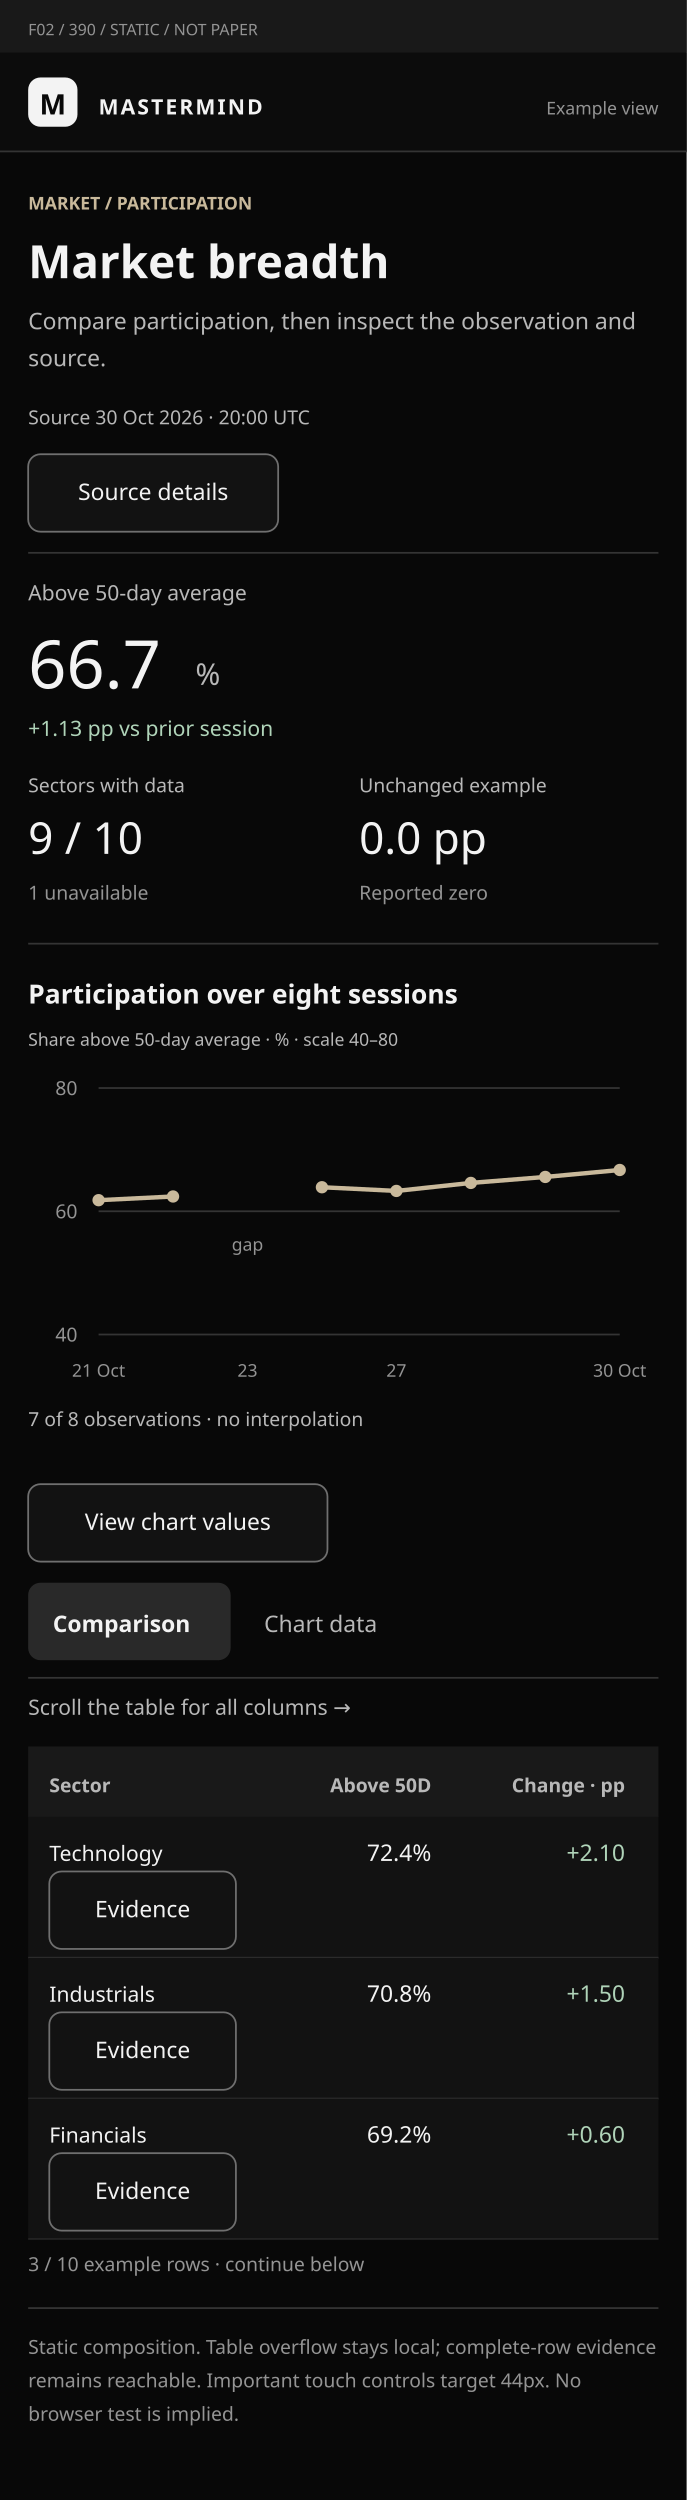
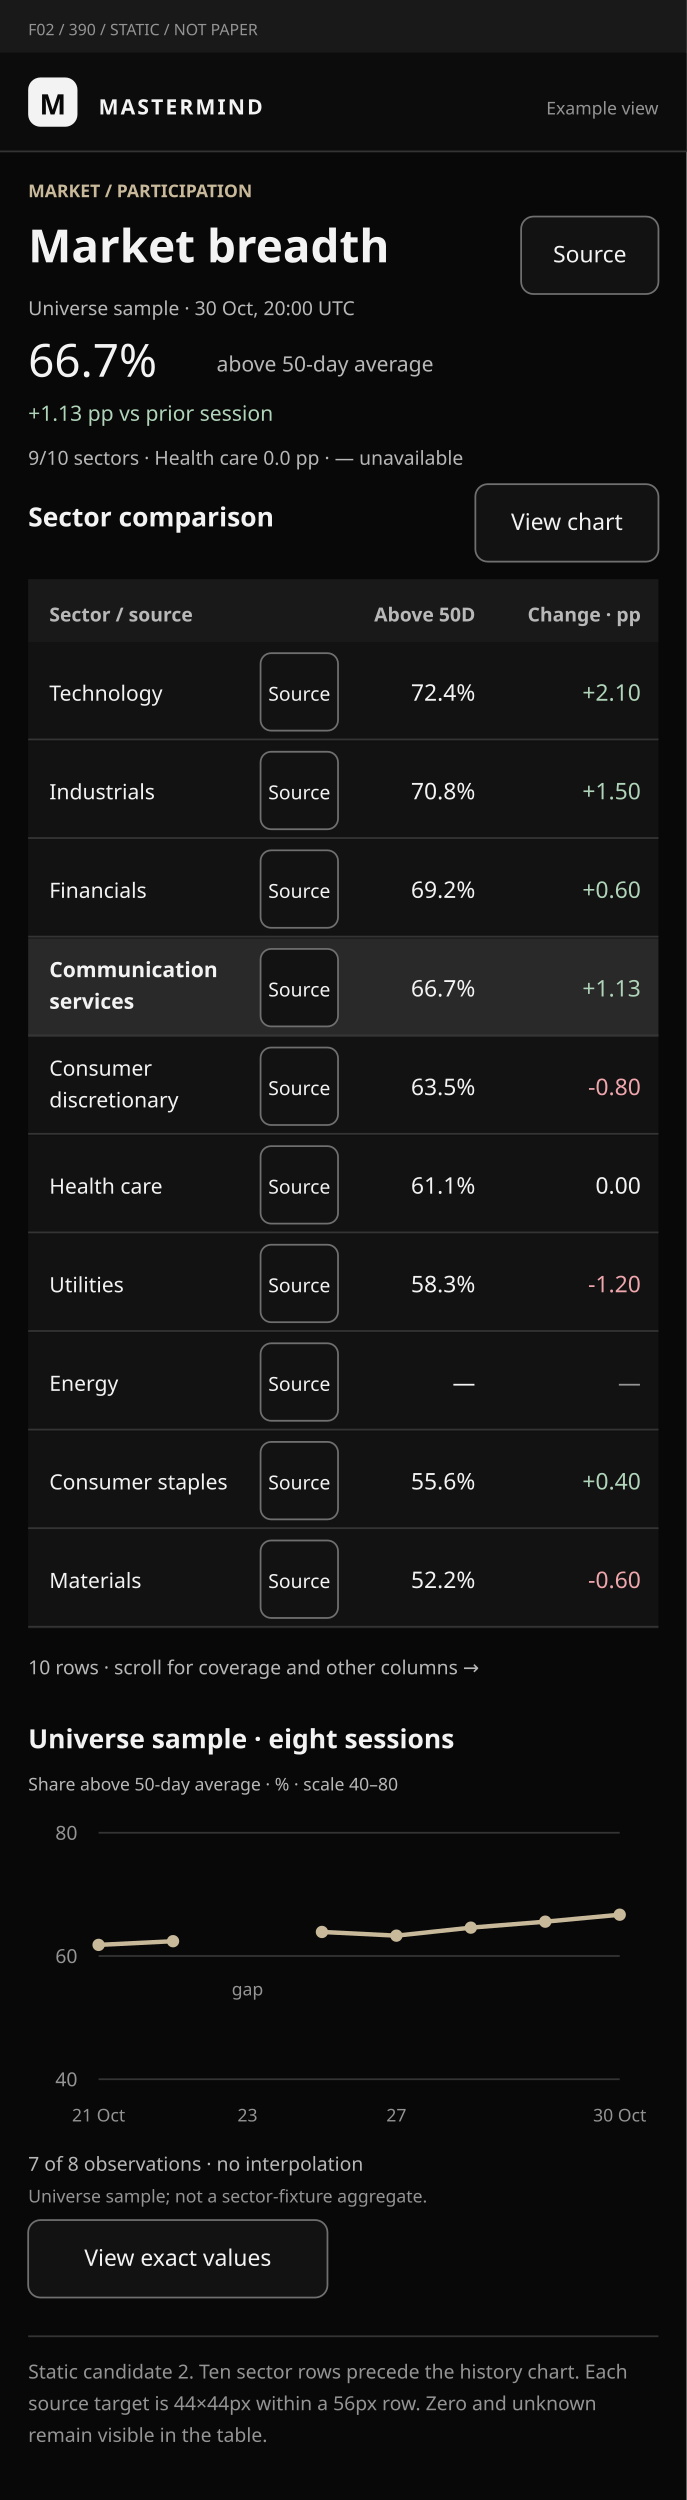
<svg xmlns="http://www.w3.org/2000/svg" width="390" height="1420" viewBox="0 0 390 1420" role="img" aria-labelledby="title desc" lang="en">
  <rect x="0" y="0" width="390" height="1420" rx="0" fill="#080808" />
  <rect x="0" y="0" width="390" height="30" rx="0" fill="#191919" />
  <text x="16" y="20" fill="#949494" font-size="9" font-weight="400" text-anchor="start" font-family="Noto Sans, DejaVu Sans, Arial, sans-serif">F02 / 390 / STATIC / NOT PAPER</text>
  <rect x="0" y="30" width="390" height="56" rx="0" fill="#0c0c0c" />
  <rect x="16" y="44" width="28" height="28" rx="7" fill="#f3f3f3" />
  <text x="30" y="65" fill="#080808" font-size="16" font-weight="650" text-anchor="middle" font-family="Noto Sans, DejaVu Sans, Arial, sans-serif">M</text>
  <text x="56" y="65" fill="#f3f3f3" font-size="12" font-weight="650" text-anchor="start" font-family="Noto Sans, DejaVu Sans, Arial, sans-serif" letter-spacing="1.2">MASTERMIND</text>
  <text x="374" y="65" fill="#949494" font-size="10" font-weight="400" text-anchor="end" font-family="Noto Sans, DejaVu Sans, Arial, sans-serif">Example view</text>
  <line x1="0" y1="86" x2="390" y2="86" stroke="#343434" stroke-width="1" />
-   <text x="16" y="119" fill="#c9b99b" font-size="10" font-weight="650" text-anchor="start" font-family="Noto Sans, DejaVu Sans, Arial, sans-serif">MARKET / PARTICIPATION</text>
-   <text x="16" y="158" fill="#f3f3f3" font-size="26" font-weight="650" text-anchor="start" font-family="Noto Sans, DejaVu Sans, Arial, sans-serif">Market breadth</text>
-   <text x="16" y="187" fill="#b8b8b8" font-size="13" font-weight="400" text-anchor="start" font-family="Noto Sans, DejaVu Sans, Arial, sans-serif">Compare participation, then inspect the observation and</text>
-   <text x="16" y="208" fill="#b8b8b8" font-size="13" font-weight="400" text-anchor="start" font-family="Noto Sans, DejaVu Sans, Arial, sans-serif">source.</text>
-   <text x="16" y="241" fill="#b8b8b8" font-size="11" font-weight="400" text-anchor="start" font-family="Noto Sans, DejaVu Sans, Arial, sans-serif">Source  30 Oct 2026 · 20:00 UTC</text>
-   <rect x="16" y="258" width="142" height="44" rx="7" fill="#121212" stroke="#6f6f6f" stroke-width="1" />
-   <text x="87.0" y="284.0" fill="#f3f3f3" font-size="13" font-weight="400" text-anchor="middle" font-family="Noto Sans, DejaVu Sans, Arial, sans-serif">Source details</text>
-   <line x1="16" y1="314" x2="374" y2="314" stroke="#343434" stroke-width="1" />
-   <text x="16" y="341" fill="#b8b8b8" font-size="12" font-weight="400" text-anchor="start" font-family="Noto Sans, DejaVu Sans, Arial, sans-serif">Above 50-day average</text>
-   <text x="16" y="391" fill="#f3f3f3" font-size="38" font-weight="400" text-anchor="start" font-family="Noto Sans, DejaVu Sans, Arial, sans-serif">66.7</text>
-   <text x="111" y="389" fill="#b8b8b8" font-size="17" font-weight="400" text-anchor="start" font-family="Noto Sans, DejaVu Sans, Arial, sans-serif">%</text>
-   <text x="16" y="418" fill="#b0d4b9" font-size="12" font-weight="400" text-anchor="start" font-family="Noto Sans, DejaVu Sans, Arial, sans-serif">+1.13 pp vs prior session</text>
-   <text x="16" y="450" fill="#b8b8b8" font-size="11" font-weight="400" text-anchor="start" font-family="Noto Sans, DejaVu Sans, Arial, sans-serif">Sectors with data</text>
-   <text x="204" y="450" fill="#b8b8b8" font-size="11" font-weight="400" text-anchor="start" font-family="Noto Sans, DejaVu Sans, Arial, sans-serif">Unchanged example</text>
-   <text x="16" y="485" fill="#f3f3f3" font-size="25" font-weight="400" text-anchor="start" font-family="Noto Sans, DejaVu Sans, Arial, sans-serif">9 / 10</text>
-   <text x="204" y="485" fill="#f3f3f3" font-size="25" font-weight="400" text-anchor="start" font-family="Noto Sans, DejaVu Sans, Arial, sans-serif">0.0 pp</text>
-   <text x="16" y="511" fill="#949494" font-size="11" font-weight="400" text-anchor="start" font-family="Noto Sans, DejaVu Sans, Arial, sans-serif">1 unavailable</text>
-   <text x="204" y="511" fill="#949494" font-size="11" font-weight="400" text-anchor="start" font-family="Noto Sans, DejaVu Sans, Arial, sans-serif">Reported zero</text>
-   <line x1="16" y1="536" x2="374" y2="536" stroke="#343434" stroke-width="1" />
-   <text x="16" y="570" fill="#f3f3f3" font-size="15" font-weight="650" text-anchor="start" font-family="Noto Sans, DejaVu Sans, Arial, sans-serif">Participation over eight sessions</text>
-   <text x="16" y="594" fill="#b8b8b8" font-size="10" font-weight="400" text-anchor="start" font-family="Noto Sans, DejaVu Sans, Arial, sans-serif">Share above 50-day average · % · scale 40–80</text>
-   <line x1="56" y1="758.0" x2="352" y2="758.0" stroke="#343434" stroke-width="1" />
-   <text x="44" y="762.0" fill="#949494" font-size="11" font-weight="400" text-anchor="end" font-family="Noto Sans, DejaVu Sans, Arial, sans-serif">40</text>
-   <line x1="56" y1="688.0" x2="352" y2="688.0" stroke="#343434" stroke-width="1" />
-   <text x="44" y="692.0" fill="#949494" font-size="11" font-weight="400" text-anchor="end" font-family="Noto Sans, DejaVu Sans, Arial, sans-serif">60</text>
-   <line x1="56" y1="618.0" x2="352" y2="618.0" stroke="#343434" stroke-width="1" />
-   <text x="44" y="622.0" fill="#949494" font-size="11" font-weight="400" text-anchor="end" font-family="Noto Sans, DejaVu Sans, Arial, sans-serif">80</text>
-   <circle cx="56.0" cy="681.7" r="3.5" fill="#c9b99b" />
-   <line x1="56.0" y1="681.7" x2="98.286" y2="679.6" stroke="#c9b99b" stroke-width="2.5" />
-   <circle cx="98.286" cy="679.6" r="3.5" fill="#c9b99b" />
-   <text x="140.571" y="710.4" fill="#949494" font-size="10" font-weight="400" text-anchor="middle" font-family="Noto Sans, DejaVu Sans, Arial, sans-serif">gap</text>
-   <circle cx="182.857" cy="674.35" r="3.5" fill="#c9b99b" />
-   <line x1="182.857" y1="674.35" x2="225.143" y2="676.45" stroke="#c9b99b" stroke-width="2.5" />
-   <circle cx="225.143" cy="676.45" r="3.5" fill="#c9b99b" />
-   <line x1="225.143" y1="676.45" x2="267.429" y2="671.9" stroke="#c9b99b" stroke-width="2.5" />
-   <circle cx="267.429" cy="671.9" r="3.5" fill="#c9b99b" />
-   <line x1="267.429" y1="671.9" x2="309.714" y2="668.505" stroke="#c9b99b" stroke-width="2.5" />
-   <circle cx="309.714" cy="668.505" r="3.5" fill="#c9b99b" />
-   <line x1="309.714" y1="668.505" x2="352.0" y2="664.55" stroke="#c9b99b" stroke-width="2.5" />
-   <circle cx="352.0" cy="664.55" r="3.5" fill="#c9b99b" />
-   <text x="56.0" y="782" fill="#949494" font-size="10" font-weight="400" text-anchor="middle" font-family="Noto Sans, DejaVu Sans, Arial, sans-serif">21 Oct</text>
-   <text x="140.571" y="782" fill="#949494" font-size="10" font-weight="400" text-anchor="middle" font-family="Noto Sans, DejaVu Sans, Arial, sans-serif">23</text>
-   <text x="225.143" y="782" fill="#949494" font-size="10" font-weight="400" text-anchor="middle" font-family="Noto Sans, DejaVu Sans, Arial, sans-serif">27</text>
-   <text x="352.0" y="782" fill="#949494" font-size="10" font-weight="400" text-anchor="middle" font-family="Noto Sans, DejaVu Sans, Arial, sans-serif">30 Oct</text>
-   <text x="16" y="810" fill="#b8b8b8" font-size="11" font-weight="400" text-anchor="start" font-family="Noto Sans, DejaVu Sans, Arial, sans-serif">7 of 8 observations · no interpolation</text>
-   <rect x="16" y="843" width="170" height="44" rx="7" fill="#121212" stroke="#6f6f6f" stroke-width="1" />
-   <text x="101.0" y="869.0" fill="#f3f3f3" font-size="13" font-weight="400" text-anchor="middle" font-family="Noto Sans, DejaVu Sans, Arial, sans-serif">View chart values</text>
-   <rect x="16" y="899" width="115" height="44" rx="7" fill="#292929" />
-   <text x="30" y="927.0" fill="#f3f3f3" font-size="13" font-weight="650" text-anchor="start" font-family="Noto Sans, DejaVu Sans, Arial, sans-serif">Comparison</text>
-   <text x="150" y="927.0" fill="#b8b8b8" font-size="13" font-weight="400" text-anchor="start" font-family="Noto Sans, DejaVu Sans, Arial, sans-serif">Chart data</text>
-   <line x1="16" y1="953" x2="374" y2="953" stroke="#343434" stroke-width="1" />
-   <text x="16" y="974" fill="#b8b8b8" font-size="12" font-weight="400" text-anchor="start" font-family="Noto Sans, DejaVu Sans, Arial, sans-serif">Scroll the table for all columns →</text>
+   <text x="16" y="112" fill="#c9b99b" font-size="10" font-weight="650" text-anchor="start" font-family="Noto Sans, DejaVu Sans, Arial, sans-serif">MARKET / PARTICIPATION</text>
+   <text x="16" y="149" fill="#f3f3f3" font-size="26" font-weight="650" text-anchor="start" font-family="Noto Sans, DejaVu Sans, Arial, sans-serif">Market breadth</text>
+   <rect x="296" y="123" width="78" height="44" rx="7" fill="#121212" stroke="#6f6f6f" stroke-width="1" />
+   <text x="335.0" y="149.0" fill="#f3f3f3" font-size="13" font-weight="400" text-anchor="middle" font-family="Noto Sans, DejaVu Sans, Arial, sans-serif">Source</text>
+   <text x="16" y="179" fill="#b8b8b8" font-size="11" font-weight="400" text-anchor="start" font-family="Noto Sans, DejaVu Sans, Arial, sans-serif">Universe sample · 30 Oct, 20:00 UTC</text>
+   <text x="16" y="214" fill="#f3f3f3" font-size="26" font-weight="400" text-anchor="start" font-family="Noto Sans, DejaVu Sans, Arial, sans-serif">66.7%</text>
+   <text x="123" y="211" fill="#b8b8b8" font-size="12" font-weight="400" text-anchor="start" font-family="Noto Sans, DejaVu Sans, Arial, sans-serif">above 50-day average</text>
+   <text x="16" y="239" fill="#b0d4b9" font-size="12" font-weight="400" text-anchor="start" font-family="Noto Sans, DejaVu Sans, Arial, sans-serif">+1.13 pp vs prior session</text>
+   <text x="16" y="264" fill="#b8b8b8" font-size="11" font-weight="400" text-anchor="start" font-family="Noto Sans, DejaVu Sans, Arial, sans-serif">9/10 sectors · Health care 0.0 pp · — unavailable</text>
+   <text x="16" y="299" fill="#f3f3f3" font-size="15" font-weight="650" text-anchor="start" font-family="Noto Sans, DejaVu Sans, Arial, sans-serif">Sector comparison</text>
+   <rect x="270" y="275" width="104" height="44" rx="7" fill="#121212" stroke="#6f6f6f" stroke-width="1" />
+   <text x="322.0" y="301.0" fill="#f3f3f3" font-size="13" font-weight="400" text-anchor="middle" font-family="Noto Sans, DejaVu Sans, Arial, sans-serif">View chart</text>
  <defs>
    <clipPath id="clip-1">
-       <rect x="16" y="992" width="358" height="280" />
+       <rect x="16" y="329" width="358" height="596" />
    </clipPath>
  </defs>
  <g clip-path="url(#clip-1)">
-     <rect x="16" y="992" width="650" height="40" rx="0" fill="#191919" />
-     <text x="28" y="1018" fill="#b8b8b8" font-size="11" font-weight="650" text-anchor="start" font-family="Noto Sans, DejaVu Sans, Arial, sans-serif">Sector</text>
-     <text x="245" y="1018" fill="#b8b8b8" font-size="11" font-weight="650" text-anchor="end" font-family="Noto Sans, DejaVu Sans, Arial, sans-serif">Above 50D</text>
-     <text x="355" y="1018" fill="#b8b8b8" font-size="11" font-weight="650" text-anchor="end" font-family="Noto Sans, DejaVu Sans, Arial, sans-serif">Change · pp</text>
-     <rect x="16" y="1032" width="650" height="80" rx="0" fill="#121212" />
-     <line x1="16" y1="1112" x2="666" y2="1112" stroke="#343434" stroke-width="1" />
-     <text x="28" y="1057" fill="#f3f3f3" font-size="12" font-weight="400" text-anchor="start" font-family="Noto Sans, DejaVu Sans, Arial, sans-serif">Technology</text>
-     <text x="245" y="1057" fill="#f3f3f3" font-size="13" font-weight="400" text-anchor="end" font-family="Noto Sans, DejaVu Sans, Arial, sans-serif">72.4%</text>
-     <text x="355" y="1057" fill="#b0d4b9" font-size="13" font-weight="400" text-anchor="end" font-family="Noto Sans, DejaVu Sans, Arial, sans-serif">+2.10</text>
-     <rect x="28" y="1063" width="106" height="44" rx="7" fill="#121212" stroke="#6f6f6f" stroke-width="1" />
-     <text x="81.0" y="1089.0" fill="#f3f3f3" font-size="13" font-weight="400" text-anchor="middle" font-family="Noto Sans, DejaVu Sans, Arial, sans-serif">Evidence</text>
-     <rect x="16" y="1112" width="650" height="80" rx="0" fill="#121212" />
-     <line x1="16" y1="1192" x2="666" y2="1192" stroke="#343434" stroke-width="1" />
-     <text x="28" y="1137" fill="#f3f3f3" font-size="12" font-weight="400" text-anchor="start" font-family="Noto Sans, DejaVu Sans, Arial, sans-serif">Industrials</text>
-     <text x="245" y="1137" fill="#f3f3f3" font-size="13" font-weight="400" text-anchor="end" font-family="Noto Sans, DejaVu Sans, Arial, sans-serif">70.8%</text>
-     <text x="355" y="1137" fill="#b0d4b9" font-size="13" font-weight="400" text-anchor="end" font-family="Noto Sans, DejaVu Sans, Arial, sans-serif">+1.50</text>
-     <rect x="28" y="1143" width="106" height="44" rx="7" fill="#121212" stroke="#6f6f6f" stroke-width="1" />
-     <text x="81.0" y="1169.0" fill="#f3f3f3" font-size="13" font-weight="400" text-anchor="middle" font-family="Noto Sans, DejaVu Sans, Arial, sans-serif">Evidence</text>
-     <rect x="16" y="1192" width="650" height="80" rx="0" fill="#121212" />
-     <line x1="16" y1="1272" x2="666" y2="1272" stroke="#343434" stroke-width="1" />
-     <text x="28" y="1217" fill="#f3f3f3" font-size="12" font-weight="400" text-anchor="start" font-family="Noto Sans, DejaVu Sans, Arial, sans-serif">Financials</text>
-     <text x="245" y="1217" fill="#f3f3f3" font-size="13" font-weight="400" text-anchor="end" font-family="Noto Sans, DejaVu Sans, Arial, sans-serif">69.2%</text>
-     <text x="355" y="1217" fill="#b0d4b9" font-size="13" font-weight="400" text-anchor="end" font-family="Noto Sans, DejaVu Sans, Arial, sans-serif">+0.60</text>
-     <rect x="28" y="1223" width="106" height="44" rx="7" fill="#121212" stroke="#6f6f6f" stroke-width="1" />
-     <text x="81.0" y="1249.0" fill="#f3f3f3" font-size="13" font-weight="400" text-anchor="middle" font-family="Noto Sans, DejaVu Sans, Arial, sans-serif">Evidence</text>
+     <rect x="16" y="329" width="650" height="36" rx="0" fill="#191919" />
+     <text x="28" y="353" fill="#b8b8b8" font-size="11" font-weight="650" text-anchor="start" font-family="Noto Sans, DejaVu Sans, Arial, sans-serif">Sector / source</text>
+     <text x="270" y="353" fill="#b8b8b8" font-size="11" font-weight="650" text-anchor="end" font-family="Noto Sans, DejaVu Sans, Arial, sans-serif">Above 50D</text>
+     <text x="364" y="353" fill="#b8b8b8" font-size="11" font-weight="650" text-anchor="end" font-family="Noto Sans, DejaVu Sans, Arial, sans-serif">Change · pp</text>
+     <rect x="16" y="365" width="650" height="56" rx="0" fill="#121212" />
+     <line x1="16" y1="420" x2="666" y2="420" stroke="#343434" stroke-width="1" />
+     <text x="28" y="398" fill="#f3f3f3" font-size="12" font-weight="400" text-anchor="start" font-family="Noto Sans, DejaVu Sans, Arial, sans-serif">Technology</text>
+     <rect x="148" y="371" width="44" height="44" rx="6" fill="#121212" stroke="#6f6f6f" stroke-width="1" />
+     <text x="170" y="398" fill="#f3f3f3" font-size="11" font-weight="400" text-anchor="middle" font-family="Noto Sans, DejaVu Sans, Arial, sans-serif">Source</text>
+     <text x="270" y="398" fill="#f3f3f3" font-size="13" font-weight="400" text-anchor="end" font-family="Noto Sans, DejaVu Sans, Arial, sans-serif">72.4%</text>
+     <text x="364" y="398" fill="#b0d4b9" font-size="13" font-weight="400" text-anchor="end" font-family="Noto Sans, DejaVu Sans, Arial, sans-serif">+2.10</text>
+     <rect x="16" y="421" width="650" height="56" rx="0" fill="#121212" />
+     <line x1="16" y1="476" x2="666" y2="476" stroke="#343434" stroke-width="1" />
+     <text x="28" y="454" fill="#f3f3f3" font-size="12" font-weight="400" text-anchor="start" font-family="Noto Sans, DejaVu Sans, Arial, sans-serif">Industrials</text>
+     <rect x="148" y="427" width="44" height="44" rx="6" fill="#121212" stroke="#6f6f6f" stroke-width="1" />
+     <text x="170" y="454" fill="#f3f3f3" font-size="11" font-weight="400" text-anchor="middle" font-family="Noto Sans, DejaVu Sans, Arial, sans-serif">Source</text>
+     <text x="270" y="454" fill="#f3f3f3" font-size="13" font-weight="400" text-anchor="end" font-family="Noto Sans, DejaVu Sans, Arial, sans-serif">70.8%</text>
+     <text x="364" y="454" fill="#b0d4b9" font-size="13" font-weight="400" text-anchor="end" font-family="Noto Sans, DejaVu Sans, Arial, sans-serif">+1.50</text>
+     <rect x="16" y="477" width="650" height="56" rx="0" fill="#121212" />
+     <line x1="16" y1="532" x2="666" y2="532" stroke="#343434" stroke-width="1" />
+     <text x="28" y="510" fill="#f3f3f3" font-size="12" font-weight="400" text-anchor="start" font-family="Noto Sans, DejaVu Sans, Arial, sans-serif">Financials</text>
+     <rect x="148" y="483" width="44" height="44" rx="6" fill="#121212" stroke="#6f6f6f" stroke-width="1" />
+     <text x="170" y="510" fill="#f3f3f3" font-size="11" font-weight="400" text-anchor="middle" font-family="Noto Sans, DejaVu Sans, Arial, sans-serif">Source</text>
+     <text x="270" y="510" fill="#f3f3f3" font-size="13" font-weight="400" text-anchor="end" font-family="Noto Sans, DejaVu Sans, Arial, sans-serif">69.2%</text>
+     <text x="364" y="510" fill="#b0d4b9" font-size="13" font-weight="400" text-anchor="end" font-family="Noto Sans, DejaVu Sans, Arial, sans-serif">+0.60</text>
+     <rect x="16" y="533" width="650" height="56" rx="0" fill="#292929" />
+     <line x1="16" y1="588" x2="666" y2="588" stroke="#343434" stroke-width="1" />
+     <text x="28" y="555" fill="#f3f3f3" font-size="12" font-weight="650" text-anchor="start" font-family="Noto Sans, DejaVu Sans, Arial, sans-serif">Communication</text>
+     <text x="28" y="573" fill="#f3f3f3" font-size="12" font-weight="650" text-anchor="start" font-family="Noto Sans, DejaVu Sans, Arial, sans-serif">services</text>
+     <rect x="148" y="539" width="44" height="44" rx="6" fill="#121212" stroke="#6f6f6f" stroke-width="1" />
+     <text x="170" y="566" fill="#f3f3f3" font-size="11" font-weight="400" text-anchor="middle" font-family="Noto Sans, DejaVu Sans, Arial, sans-serif">Source</text>
+     <text x="270" y="566" fill="#f3f3f3" font-size="13" font-weight="400" text-anchor="end" font-family="Noto Sans, DejaVu Sans, Arial, sans-serif">66.7%</text>
+     <text x="364" y="566" fill="#b0d4b9" font-size="13" font-weight="400" text-anchor="end" font-family="Noto Sans, DejaVu Sans, Arial, sans-serif">+1.13</text>
+     <rect x="16" y="589" width="650" height="56" rx="0" fill="#121212" />
+     <line x1="16" y1="644" x2="666" y2="644" stroke="#343434" stroke-width="1" />
+     <text x="28" y="611" fill="#f3f3f3" font-size="12" font-weight="400" text-anchor="start" font-family="Noto Sans, DejaVu Sans, Arial, sans-serif">Consumer</text>
+     <text x="28" y="629" fill="#f3f3f3" font-size="12" font-weight="400" text-anchor="start" font-family="Noto Sans, DejaVu Sans, Arial, sans-serif">discretionary</text>
+     <rect x="148" y="595" width="44" height="44" rx="6" fill="#121212" stroke="#6f6f6f" stroke-width="1" />
+     <text x="170" y="622" fill="#f3f3f3" font-size="11" font-weight="400" text-anchor="middle" font-family="Noto Sans, DejaVu Sans, Arial, sans-serif">Source</text>
+     <text x="270" y="622" fill="#f3f3f3" font-size="13" font-weight="400" text-anchor="end" font-family="Noto Sans, DejaVu Sans, Arial, sans-serif">63.5%</text>
+     <text x="364" y="622" fill="#efa6ad" font-size="13" font-weight="400" text-anchor="end" font-family="Noto Sans, DejaVu Sans, Arial, sans-serif">-0.80</text>
+     <rect x="16" y="645" width="650" height="56" rx="0" fill="#121212" />
+     <line x1="16" y1="700" x2="666" y2="700" stroke="#343434" stroke-width="1" />
+     <text x="28" y="678" fill="#f3f3f3" font-size="12" font-weight="400" text-anchor="start" font-family="Noto Sans, DejaVu Sans, Arial, sans-serif">Health care</text>
+     <rect x="148" y="651" width="44" height="44" rx="6" fill="#121212" stroke="#6f6f6f" stroke-width="1" />
+     <text x="170" y="678" fill="#f3f3f3" font-size="11" font-weight="400" text-anchor="middle" font-family="Noto Sans, DejaVu Sans, Arial, sans-serif">Source</text>
+     <text x="270" y="678" fill="#f3f3f3" font-size="13" font-weight="400" text-anchor="end" font-family="Noto Sans, DejaVu Sans, Arial, sans-serif">61.1%</text>
+     <text x="364" y="678" fill="#f3f3f3" font-size="13" font-weight="400" text-anchor="end" font-family="Noto Sans, DejaVu Sans, Arial, sans-serif">0.00</text>
+     <rect x="16" y="701" width="650" height="56" rx="0" fill="#121212" />
+     <line x1="16" y1="756" x2="666" y2="756" stroke="#343434" stroke-width="1" />
+     <text x="28" y="734" fill="#f3f3f3" font-size="12" font-weight="400" text-anchor="start" font-family="Noto Sans, DejaVu Sans, Arial, sans-serif">Utilities</text>
+     <rect x="148" y="707" width="44" height="44" rx="6" fill="#121212" stroke="#6f6f6f" stroke-width="1" />
+     <text x="170" y="734" fill="#f3f3f3" font-size="11" font-weight="400" text-anchor="middle" font-family="Noto Sans, DejaVu Sans, Arial, sans-serif">Source</text>
+     <text x="270" y="734" fill="#f3f3f3" font-size="13" font-weight="400" text-anchor="end" font-family="Noto Sans, DejaVu Sans, Arial, sans-serif">58.3%</text>
+     <text x="364" y="734" fill="#efa6ad" font-size="13" font-weight="400" text-anchor="end" font-family="Noto Sans, DejaVu Sans, Arial, sans-serif">-1.20</text>
+     <rect x="16" y="757" width="650" height="56" rx="0" fill="#121212" />
+     <line x1="16" y1="812" x2="666" y2="812" stroke="#343434" stroke-width="1" />
+     <text x="28" y="790" fill="#f3f3f3" font-size="12" font-weight="400" text-anchor="start" font-family="Noto Sans, DejaVu Sans, Arial, sans-serif">Energy</text>
+     <rect x="148" y="763" width="44" height="44" rx="6" fill="#121212" stroke="#6f6f6f" stroke-width="1" />
+     <text x="170" y="790" fill="#f3f3f3" font-size="11" font-weight="400" text-anchor="middle" font-family="Noto Sans, DejaVu Sans, Arial, sans-serif">Source</text>
+     <text x="270" y="790" fill="#f3f3f3" font-size="13" font-weight="400" text-anchor="end" font-family="Noto Sans, DejaVu Sans, Arial, sans-serif">—</text>
+     <text x="364" y="790" fill="#949494" font-size="13" font-weight="400" text-anchor="end" font-family="Noto Sans, DejaVu Sans, Arial, sans-serif">—</text>
+     <rect x="16" y="813" width="650" height="56" rx="0" fill="#121212" />
+     <line x1="16" y1="868" x2="666" y2="868" stroke="#343434" stroke-width="1" />
+     <text x="28" y="846" fill="#f3f3f3" font-size="12" font-weight="400" text-anchor="start" font-family="Noto Sans, DejaVu Sans, Arial, sans-serif">Consumer staples</text>
+     <rect x="148" y="819" width="44" height="44" rx="6" fill="#121212" stroke="#6f6f6f" stroke-width="1" />
+     <text x="170" y="846" fill="#f3f3f3" font-size="11" font-weight="400" text-anchor="middle" font-family="Noto Sans, DejaVu Sans, Arial, sans-serif">Source</text>
+     <text x="270" y="846" fill="#f3f3f3" font-size="13" font-weight="400" text-anchor="end" font-family="Noto Sans, DejaVu Sans, Arial, sans-serif">55.6%</text>
+     <text x="364" y="846" fill="#b0d4b9" font-size="13" font-weight="400" text-anchor="end" font-family="Noto Sans, DejaVu Sans, Arial, sans-serif">+0.40</text>
+     <rect x="16" y="869" width="650" height="56" rx="0" fill="#121212" />
+     <line x1="16" y1="924" x2="666" y2="924" stroke="#343434" stroke-width="1" />
+     <text x="28" y="902" fill="#f3f3f3" font-size="12" font-weight="400" text-anchor="start" font-family="Noto Sans, DejaVu Sans, Arial, sans-serif">Materials</text>
+     <rect x="148" y="875" width="44" height="44" rx="6" fill="#121212" stroke="#6f6f6f" stroke-width="1" />
+     <text x="170" y="902" fill="#f3f3f3" font-size="11" font-weight="400" text-anchor="middle" font-family="Noto Sans, DejaVu Sans, Arial, sans-serif">Source</text>
+     <text x="270" y="902" fill="#f3f3f3" font-size="13" font-weight="400" text-anchor="end" font-family="Noto Sans, DejaVu Sans, Arial, sans-serif">52.2%</text>
+     <text x="364" y="902" fill="#efa6ad" font-size="13" font-weight="400" text-anchor="end" font-family="Noto Sans, DejaVu Sans, Arial, sans-serif">-0.60</text>
  </g>
-   <text x="16" y="1290" fill="#949494" font-size="11" font-weight="400" text-anchor="start" font-family="Noto Sans, DejaVu Sans, Arial, sans-serif">3 / 10 example rows · continue below</text>
-   <line x1="16" y1="1311" x2="374" y2="1311" stroke="#343434" stroke-width="1" />
-   <text x="16" y="1337" fill="#949494" font-size="11" font-weight="400" text-anchor="start" font-family="Noto Sans, DejaVu Sans, Arial, sans-serif">Static composition. Table overflow stays local; complete-row evidence</text>
-   <text x="16" y="1356" fill="#949494" font-size="11" font-weight="400" text-anchor="start" font-family="Noto Sans, DejaVu Sans, Arial, sans-serif">remains reachable. Important touch controls target 44px. No</text>
-   <text x="16" y="1375" fill="#949494" font-size="11" font-weight="400" text-anchor="start" font-family="Noto Sans, DejaVu Sans, Arial, sans-serif">browser test is implied.</text>
+   <text x="16" y="951" fill="#b8b8b8" font-size="11" font-weight="400" text-anchor="start" font-family="Noto Sans, DejaVu Sans, Arial, sans-serif">10 rows · scroll for coverage and other columns →</text>
+   <text x="16" y="993" fill="#f3f3f3" font-size="15" font-weight="650" text-anchor="start" font-family="Noto Sans, DejaVu Sans, Arial, sans-serif">Universe sample · eight sessions</text>
+   <text x="16" y="1017" fill="#b8b8b8" font-size="10" font-weight="400" text-anchor="start" font-family="Noto Sans, DejaVu Sans, Arial, sans-serif">Share above 50-day average · % · scale 40–80</text>
+   <line x1="56" y1="1181.0" x2="352" y2="1181.0" stroke="#343434" stroke-width="1" />
+   <text x="44" y="1185.0" fill="#949494" font-size="11" font-weight="400" text-anchor="end" font-family="Noto Sans, DejaVu Sans, Arial, sans-serif">40</text>
+   <line x1="56" y1="1111.0" x2="352" y2="1111.0" stroke="#343434" stroke-width="1" />
+   <text x="44" y="1115.0" fill="#949494" font-size="11" font-weight="400" text-anchor="end" font-family="Noto Sans, DejaVu Sans, Arial, sans-serif">60</text>
+   <line x1="56" y1="1041.0" x2="352" y2="1041.0" stroke="#343434" stroke-width="1" />
+   <text x="44" y="1045.0" fill="#949494" font-size="11" font-weight="400" text-anchor="end" font-family="Noto Sans, DejaVu Sans, Arial, sans-serif">80</text>
+   <circle cx="56.0" cy="1104.7" r="3.5" fill="#c9b99b" />
+   <line x1="56.0" y1="1104.7" x2="98.286" y2="1102.6" stroke="#c9b99b" stroke-width="2.5" />
+   <circle cx="98.286" cy="1102.6" r="3.5" fill="#c9b99b" />
+   <text x="140.571" y="1133.4" fill="#949494" font-size="10" font-weight="400" text-anchor="middle" font-family="Noto Sans, DejaVu Sans, Arial, sans-serif">gap</text>
+   <circle cx="182.857" cy="1097.35" r="3.5" fill="#c9b99b" />
+   <line x1="182.857" y1="1097.35" x2="225.143" y2="1099.45" stroke="#c9b99b" stroke-width="2.5" />
+   <circle cx="225.143" cy="1099.45" r="3.5" fill="#c9b99b" />
+   <line x1="225.143" y1="1099.45" x2="267.429" y2="1094.9" stroke="#c9b99b" stroke-width="2.5" />
+   <circle cx="267.429" cy="1094.9" r="3.5" fill="#c9b99b" />
+   <line x1="267.429" y1="1094.9" x2="309.714" y2="1091.505" stroke="#c9b99b" stroke-width="2.5" />
+   <circle cx="309.714" cy="1091.505" r="3.5" fill="#c9b99b" />
+   <line x1="309.714" y1="1091.505" x2="352.0" y2="1087.55" stroke="#c9b99b" stroke-width="2.5" />
+   <circle cx="352.0" cy="1087.55" r="3.5" fill="#c9b99b" />
+   <text x="56.0" y="1205" fill="#949494" font-size="10" font-weight="400" text-anchor="middle" font-family="Noto Sans, DejaVu Sans, Arial, sans-serif">21 Oct</text>
+   <text x="140.571" y="1205" fill="#949494" font-size="10" font-weight="400" text-anchor="middle" font-family="Noto Sans, DejaVu Sans, Arial, sans-serif">23</text>
+   <text x="225.143" y="1205" fill="#949494" font-size="10" font-weight="400" text-anchor="middle" font-family="Noto Sans, DejaVu Sans, Arial, sans-serif">27</text>
+   <text x="352.0" y="1205" fill="#949494" font-size="10" font-weight="400" text-anchor="middle" font-family="Noto Sans, DejaVu Sans, Arial, sans-serif">30 Oct</text>
+   <text x="16" y="1233" fill="#b8b8b8" font-size="11" font-weight="400" text-anchor="start" font-family="Noto Sans, DejaVu Sans, Arial, sans-serif">7 of 8 observations · no interpolation</text>
+   <text x="16" y="1251" fill="#949494" font-size="10" font-weight="400" text-anchor="start" font-family="Noto Sans, DejaVu Sans, Arial, sans-serif">Universe sample; not a sector-fixture aggregate.</text>
+   <rect x="16" y="1261" width="170" height="44" rx="7" fill="#121212" stroke="#6f6f6f" stroke-width="1" />
+   <text x="101.0" y="1287.0" fill="#f3f3f3" font-size="13" font-weight="400" text-anchor="middle" font-family="Noto Sans, DejaVu Sans, Arial, sans-serif">View exact values</text>
+   <line x1="16" y1="1327" x2="374" y2="1327" stroke="#343434" stroke-width="1" />
+   <text x="16" y="1351" fill="#949494" font-size="11" font-weight="400" text-anchor="start" font-family="Noto Sans, DejaVu Sans, Arial, sans-serif">Static candidate 2. Ten sector rows precede the history chart. Each</text>
+   <text x="16" y="1369" fill="#949494" font-size="11" font-weight="400" text-anchor="start" font-family="Noto Sans, DejaVu Sans, Arial, sans-serif">source target is 44×44px within a 56px row. Zero and unknown</text>
+   <text x="16" y="1387" fill="#949494" font-size="11" font-weight="400" text-anchor="start" font-family="Noto Sans, DejaVu Sans, Arial, sans-serif">remain visible in the table.</text>
</svg>
